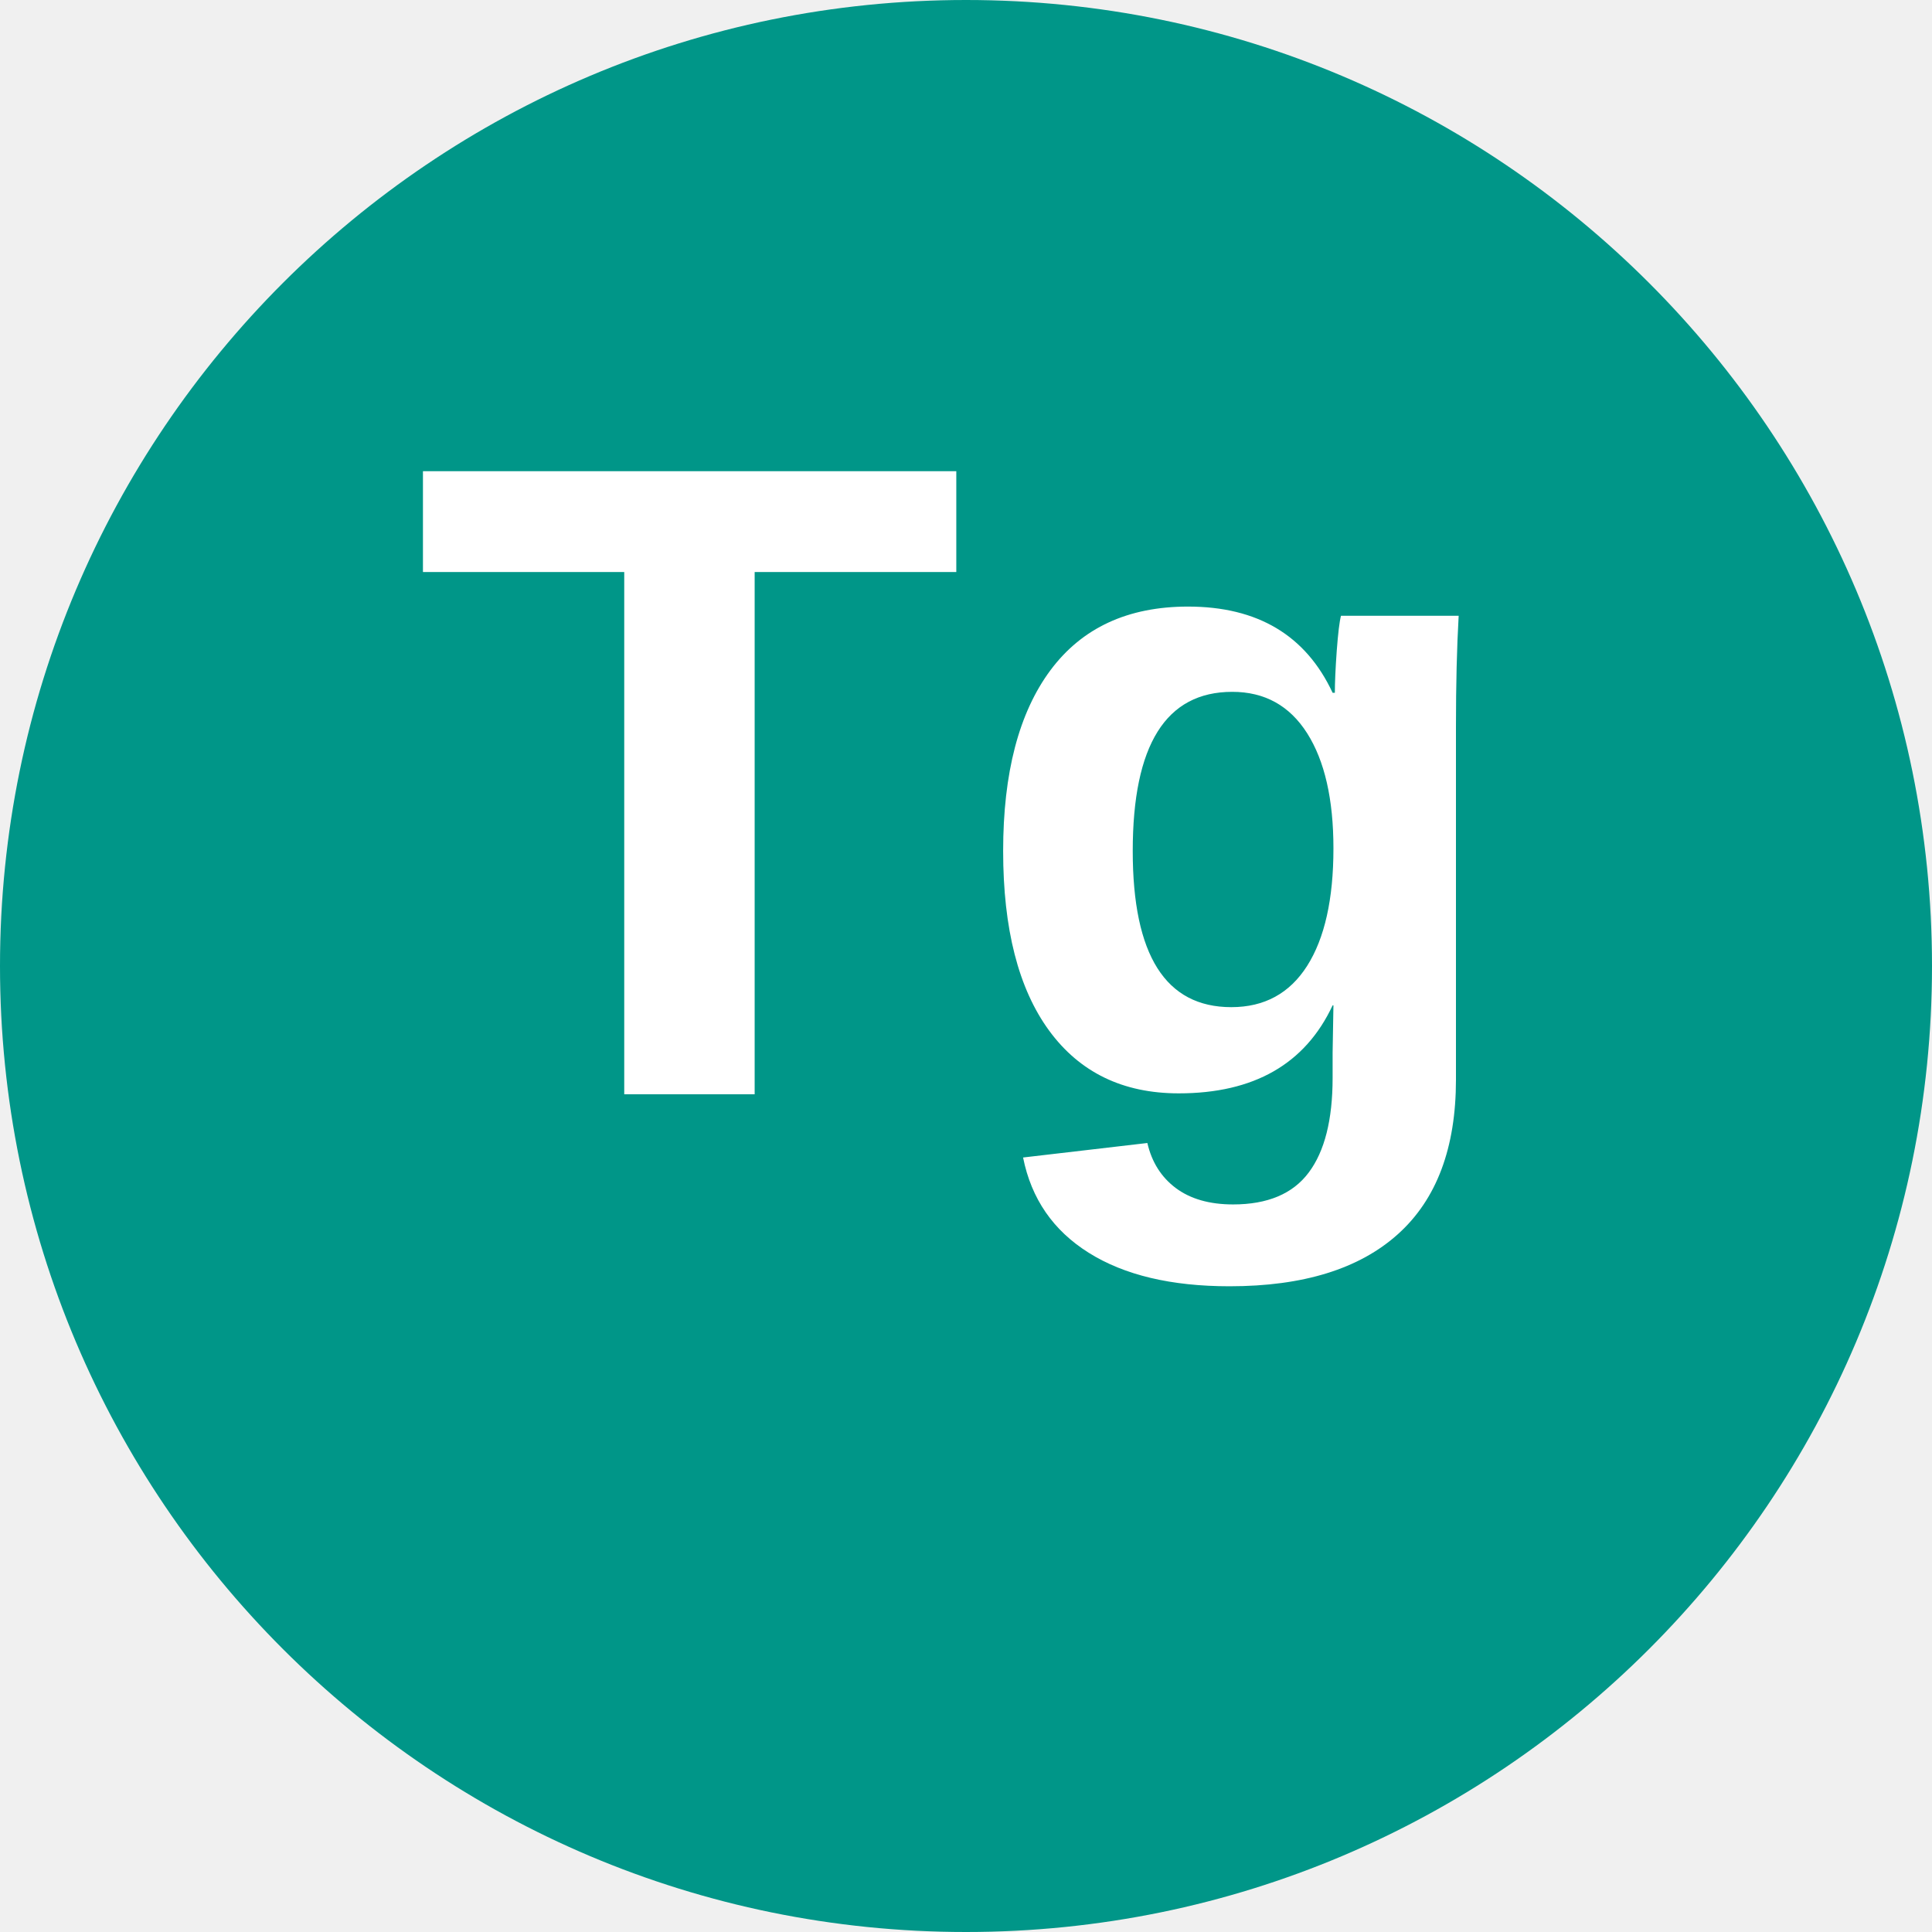
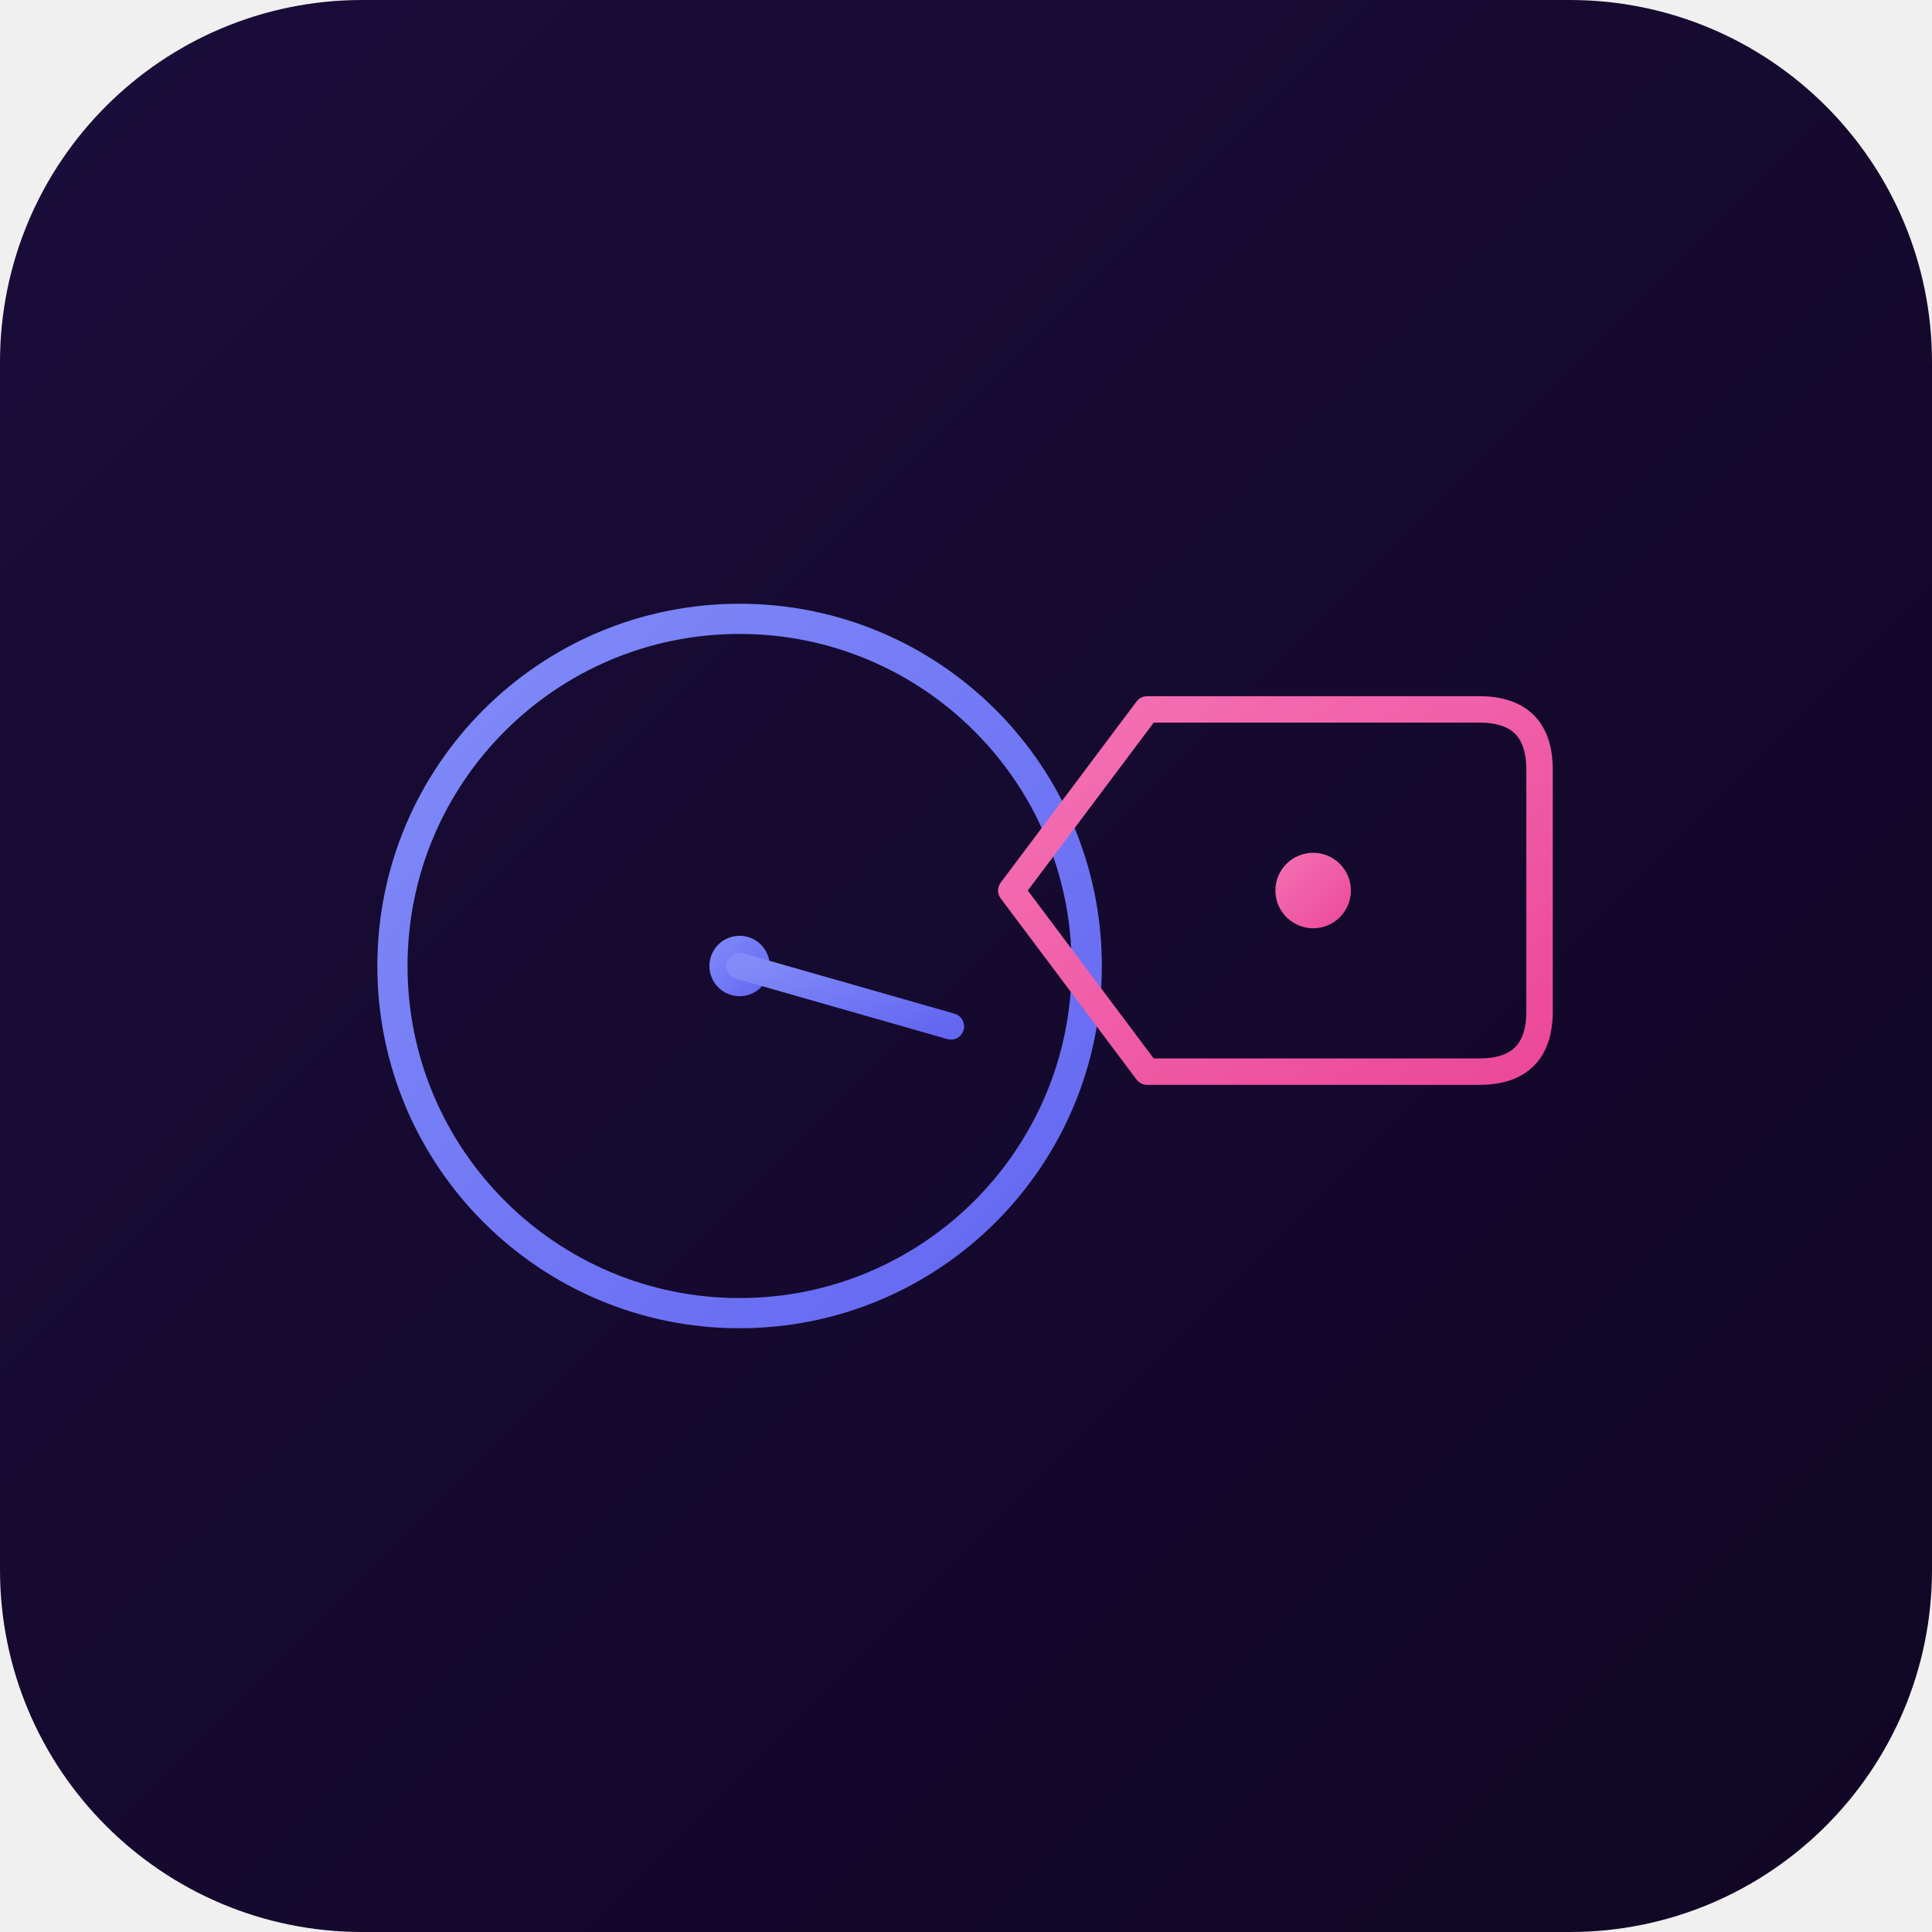
- <svg xmlns="http://www.w3.org/2000/svg" width="256" height="256" viewBox="0 0 256 256">
-   <circle cx="128" cy="128" r="128" fill="#009688" />
-   <text x="128" y="145" text-anchor="middle" font-family="Arial,Helvetica,sans-serif" font-weight="bold" font-size="120" fill="#FFFFFF">Tg</text>
+ <svg xmlns="http://www.w3.org/2000/svg" viewBox="0 0 256 256" width="256" height="256">
+   <defs>
+     <linearGradient id="bg" x1="0%" y1="0%" x2="100%" y2="100%">
+       <stop offset="0%" stop-color="#1a0d3a" />
+       <stop offset="100%" stop-color="#100624" />
+     </linearGradient>
+     <linearGradient id="clk" x1="0%" y1="0%" x2="100%" y2="100%">
+       <stop offset="0%" stop-color="#818cf8" />
+       <stop offset="100%" stop-color="#6366f1" />
+     </linearGradient>
+     <linearGradient id="tag" x1="0%" y1="0%" x2="100%" y2="100%">
+       <stop offset="0%" stop-color="#f472b6" />
+       <stop offset="100%" stop-color="#ec4899" />
+     </linearGradient>
+   </defs>
+   <rect width="256" height="256" rx="48" fill="url(#bg)" />
+   <circle cx="98" cy="128" r="46" fill="none" stroke="url(#clk)" stroke-width="4" />
+   <circle cx="98" cy="128" r="4" fill="url(#clk)" />
+   <line x1="98" y1="128" x2="98" y2="96" stroke="url(#clk)" stroke-width="4.5" stroke-linecap="round" />
+   <line x1="98" y1="128" x2="126" y2="136" stroke="url(#clk)" stroke-width="3.5" stroke-linecap="round" />
+   <g stroke="url(#clk)" stroke-width="2.5" opacity="0.55">
+     <line x1="98" y1="88" x2="98" y2="94" />
+     <line x1="98" y1="162" x2="98" y2="168" />
+     <line x1="58" y1="128" x2="64" y2="128" />
+     <line x1="132" y1="128" x2="138" y2="128" />
+   </g>
+   <path d="M152 94 h44 q8 0 8 8 v32 q0 8 -8 8 h-44 l-18 -24 z" fill="none" stroke="url(#tag)" stroke-width="3.5" stroke-linejoin="round" />
+   <circle cx="174" cy="118" r="5" fill="url(#tag)" />
</svg>
